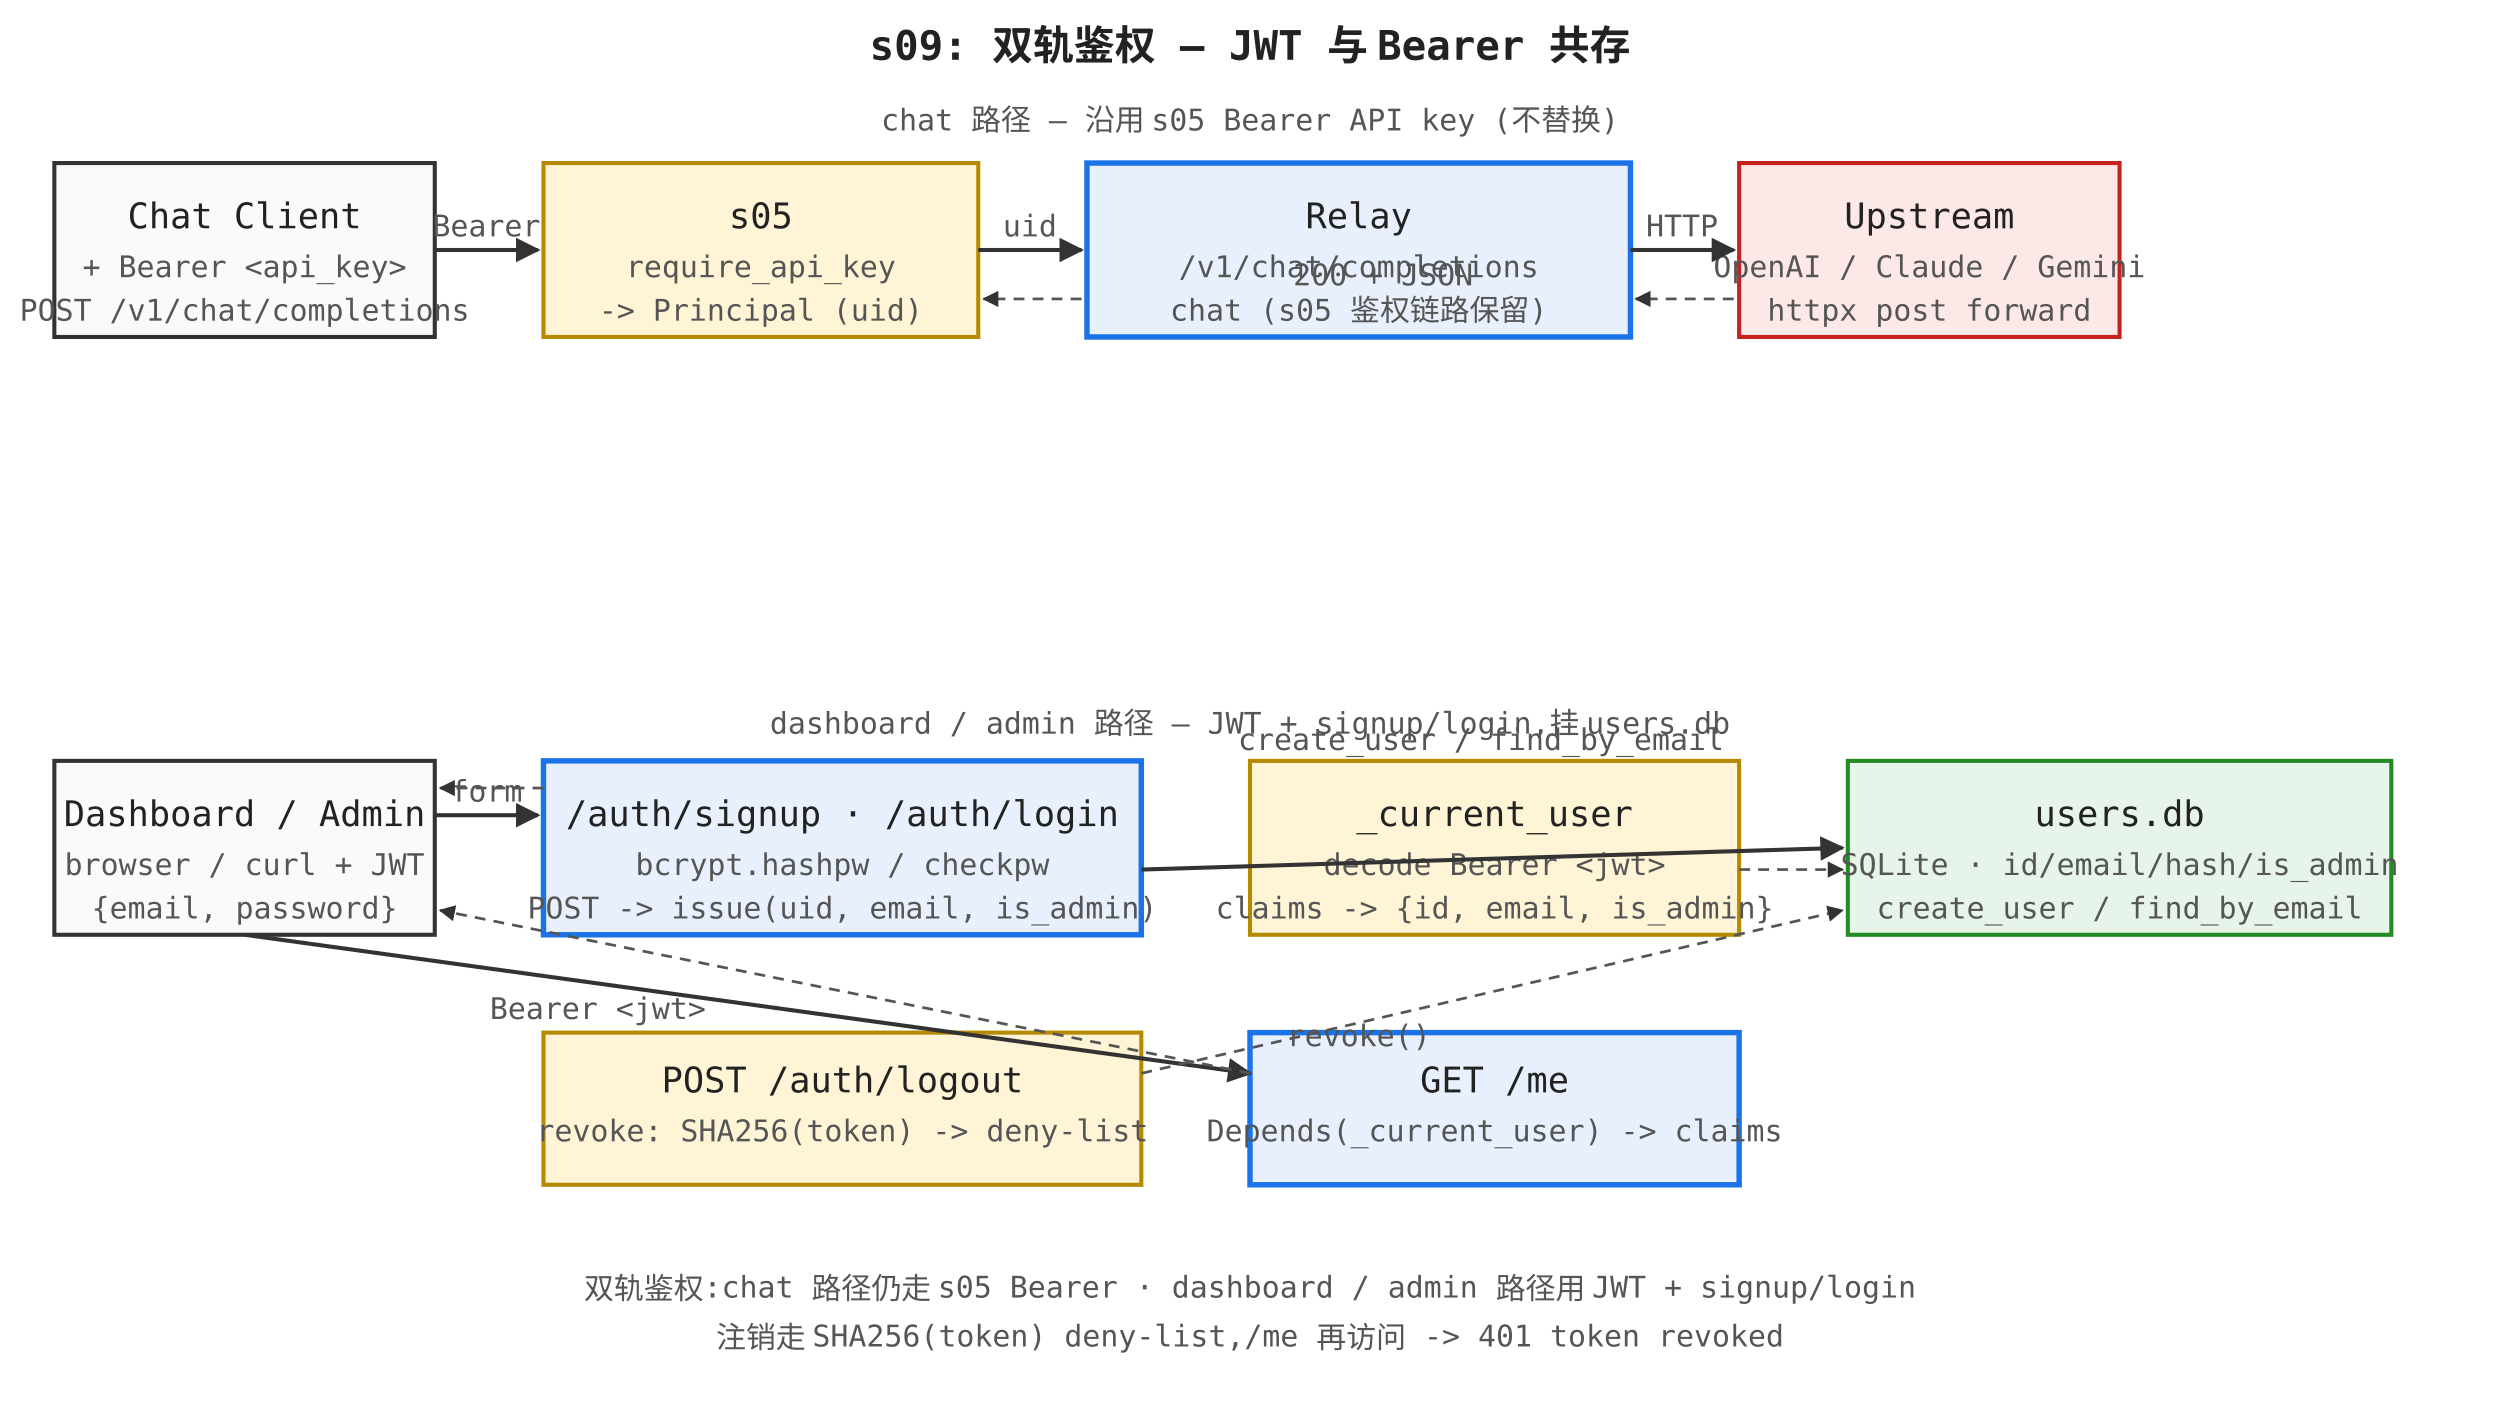
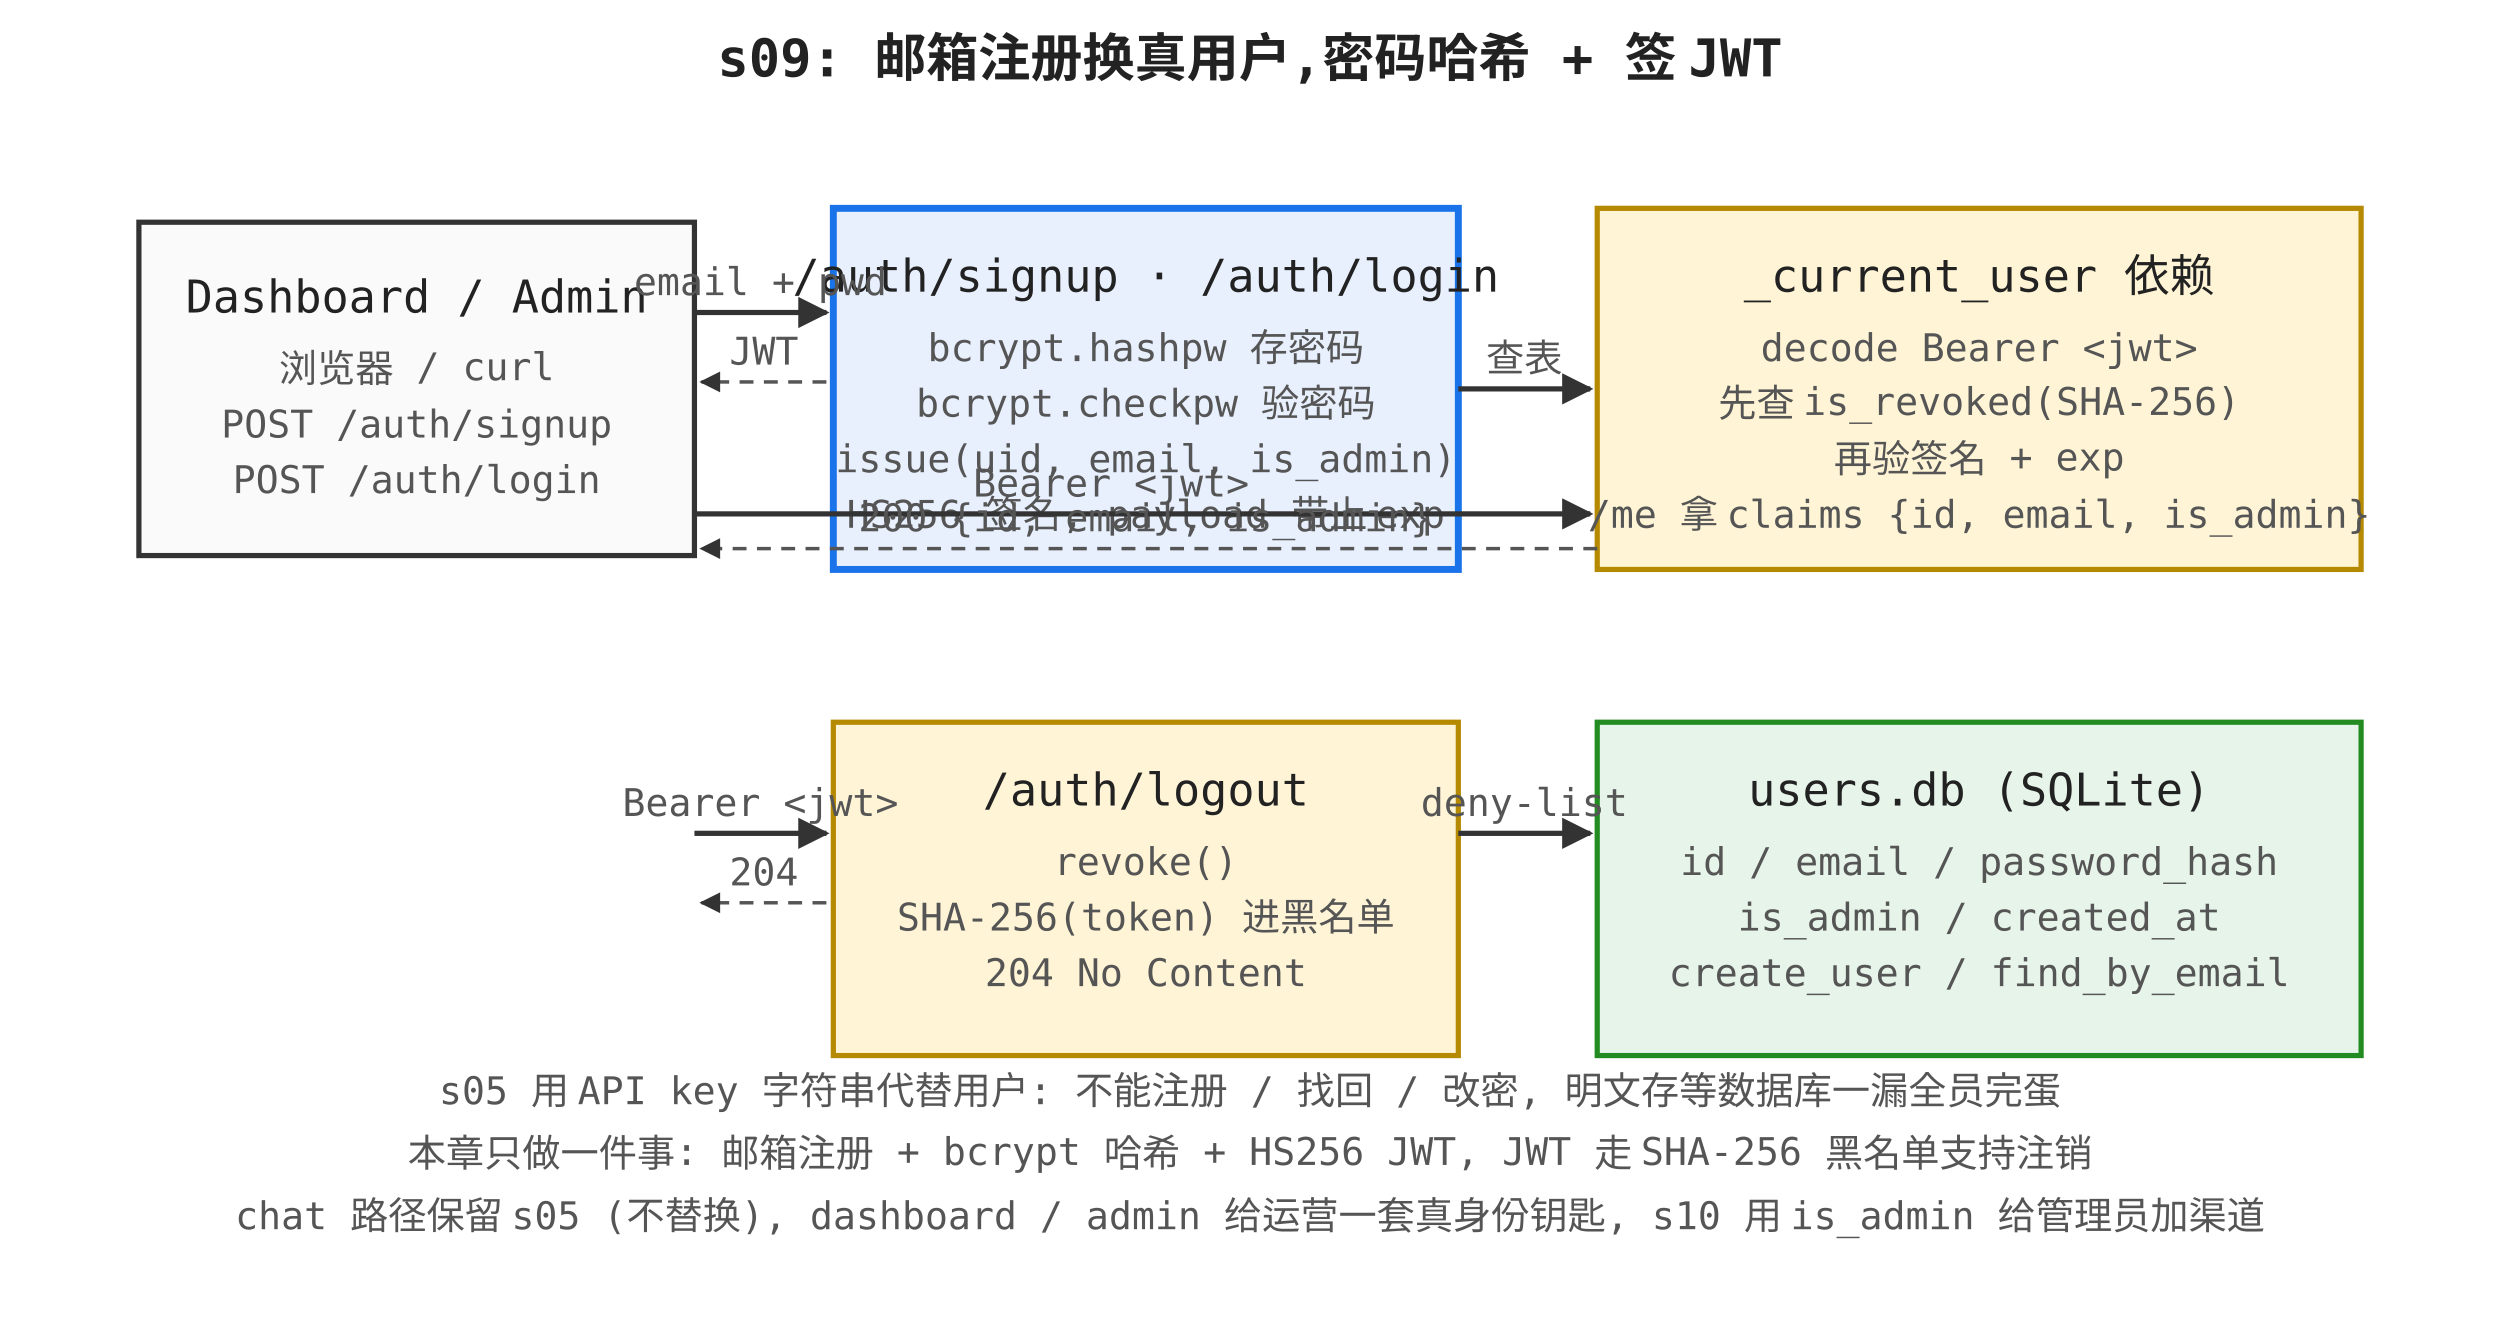
- <svg xmlns="http://www.w3.org/2000/svg" viewBox="0 0 920 520" font-family="monospace">
+ <svg xmlns="http://www.w3.org/2000/svg" viewBox="0 0 720 380" font-family="monospace">
  <style>
    .client     { fill: #fafafa; stroke: #333;    stroke-width: 1.5; }
    .gateway    { fill: #e8f0fe; stroke: #1a73e8; stroke-width: 2;   }
    .middleware { fill: #fff5d6; stroke: #b58900; stroke-width: 1.5; }
    .storage    { fill: #e6f4ea; stroke: #228b22; stroke-width: 1.5; }
-     .upstream   { fill: #fce8e6; stroke: #c5221f; stroke-width: 1.5; }
    .title      { font-size: 15px; font-weight: bold; fill: #222; }
    .label      { font-size: 13px; fill: #222; }
    .small      { font-size: 11px; fill: #555; }
    .arrow      { stroke: #333; stroke-width: 1.5; fill: none; marker-end: url(#arrow); }
    .arrowR     { stroke: #555; stroke-width: 1;   fill: none; marker-end: url(#arrow); stroke-dasharray: 4 3; }
  </style>
  <defs>
    <marker id="arrow" viewBox="0 0 10 10" refX="9" refY="5" markerWidth="6" markerHeight="6" orient="auto">
      <path d="M0,0 L10,5 L0,10 z" fill="#333" />
    </marker>
  </defs>
-   <text x="460" y="22" text-anchor="middle" class="title">s09: 双轨鉴权 — JWT 与 Bearer 共存</text>
-   <rect class="client" x="20" y="60" width="140" height="64" />
-   <text x="90" y="84" text-anchor="middle" class="label">Chat Client</text>
-   <text x="90" y="102" text-anchor="middle" class="small">+ Bearer &lt;api_key&gt;</text>
-   <text x="90" y="118" text-anchor="middle" class="small">POST /v1/chat/completions</text>
-   <rect class="middleware" x="200" y="60" width="160" height="64" />
-   <text x="280" y="84" text-anchor="middle" class="label">s05</text>
-   <text x="280" y="102" text-anchor="middle" class="small">require_api_key</text>
-   <text x="280" y="118" text-anchor="middle" class="small">-&gt; Principal (uid)</text>
-   <rect class="gateway" x="400" y="60" width="200" height="64" />
-   <text x="500" y="84" text-anchor="middle" class="label">Relay</text>
-   <text x="500" y="102" text-anchor="middle" class="small">/v1/chat/completions</text>
-   <text x="500" y="118" text-anchor="middle" class="small">chat (s05 鉴权链路保留)</text>
-   <rect class="upstream" x="640" y="60" width="140" height="64" />
-   <text x="710" y="84" text-anchor="middle" class="label">Upstream</text>
-   <text x="710" y="102" text-anchor="middle" class="small">OpenAI / Claude / Gemini</text>
-   <text x="710" y="118" text-anchor="middle" class="small">httpx post forward</text>
-   <line class="arrow" x1="160" y1="92" x2="198" y2="92" />
-   <text x="179" y="87" text-anchor="middle" class="small">Bearer</text>
-   <line class="arrow" x1="360" y1="92" x2="398" y2="92" />
-   <text x="379" y="87" text-anchor="middle" class="small">uid</text>
-   <line class="arrow" x1="600" y1="92" x2="638" y2="92" />
-   <text x="619" y="87" text-anchor="middle" class="small">HTTP</text>
-   <line class="arrowR" x1="638" y1="110" x2="602" y2="110" />
-   <line class="arrowR" x1="398" y1="110" x2="362" y2="110" />
-   <text x="509" y="105" text-anchor="middle" class="small">200 + JSON</text>
-   <text x="460" y="48" text-anchor="middle" class="small" fill="#1a73e8">chat 路径 — 沿用 s05 Bearer API key (不替换)</text>
-   <rect class="client" x="20" y="280" width="140" height="64" />
-   <text x="90" y="304" text-anchor="middle" class="label">Dashboard / Admin</text>
-   <text x="90" y="322" text-anchor="middle" class="small">browser / curl + JWT</text>
-   <text x="90" y="338" text-anchor="middle" class="small">{email, password}</text>
-   <rect class="gateway" x="200" y="280" width="220" height="64" />
-   <text x="310" y="304" text-anchor="middle" class="label">/auth/signup · /auth/login</text>
-   <text x="310" y="322" text-anchor="middle" class="small">bcrypt.hashpw / checkpw</text>
-   <text x="310" y="338" text-anchor="middle" class="small">POST -&gt; issue(uid, email, is_admin)</text>
-   <rect class="middleware" x="460" y="280" width="180" height="64" />
-   <text x="550" y="304" text-anchor="middle" class="label">_current_user</text>
-   <text x="550" y="322" text-anchor="middle" class="small">decode Bearer &lt;jwt&gt;</text>
-   <text x="550" y="338" text-anchor="middle" class="small">claims -&gt; {id, email, is_admin}</text>
-   <rect class="storage" x="680" y="280" width="200" height="64" />
-   <text x="780" y="304" text-anchor="middle" class="label">users.db</text>
-   <text x="780" y="322" text-anchor="middle" class="small">SQLite · id/email/hash/is_admin</text>
-   <text x="780" y="338" text-anchor="middle" class="small">create_user / find_by_email</text>
-   <rect class="gateway" x="460" y="380" width="180" height="56" />
-   <text x="550" y="402" text-anchor="middle" class="label">GET /me</text>
-   <text x="550" y="420" text-anchor="middle" class="small">Depends(_current_user) -&gt; claims</text>
-   <rect class="middleware" x="200" y="380" width="220" height="56" />
-   <text x="310" y="402" text-anchor="middle" class="label">POST /auth/logout</text>
-   <text x="310" y="420" text-anchor="middle" class="small">revoke: SHA256(token) -&gt; deny-list</text>
-   <line class="arrow" x1="160" y1="300" x2="198" y2="300" />
-   <text x="179" y="295" text-anchor="middle" class="small">form</text>
-   <line class="arrow" x1="420" y1="320" x2="678" y2="312" />
-   <text x="545" y="276" text-anchor="middle" class="small">create_user / find_by_email</text>
-   <line class="arrowR" x1="200" y1="290" x2="162" y2="290" />
-   <line class="arrow" x1="90" y1="344" x2="460" y2="395" />
-   <text x="220" y="375" text-anchor="middle" class="small">Bearer &lt;jwt&gt;</text>
-   <line class="arrowR" x1="640" y1="320" x2="678" y2="320" />
-   <line class="arrowR" x1="460" y1="395" x2="162" y2="335" />
-   <line class="arrowR" x1="420" y1="395" x2="678" y2="335" />
-   <text x="500" y="385" text-anchor="middle" class="small">revoke()</text>
-   <text x="460" y="270" text-anchor="middle" class="small" fill="#1a73e8">dashboard / admin 路径 — JWT + signup/login,挂 users.db</text>
-   <text x="460" y="478" text-anchor="middle" class="small">双轨鉴权:chat 路径仍走 s05 Bearer · dashboard / admin 路径用 JWT + signup/login</text>
-   <text x="460" y="496" text-anchor="middle" class="small">注销走 SHA256(token) deny-list,/me 再访问 -&gt; 401 token revoked</text>
+   <text x="360" y="22" text-anchor="middle" class="title">s09: 邮箱注册换真用户,密码哈希 + 签 JWT</text>
+   <rect class="client" x="40" y="64" width="160" height="96" />
+   <text x="120" y="90" text-anchor="middle" class="label">Dashboard / Admin</text>
+   <text x="120" y="110" text-anchor="middle" class="small">浏览器 / curl</text>
+   <text x="120" y="126" text-anchor="middle" class="small">POST /auth/signup</text>
+   <text x="120" y="142" text-anchor="middle" class="small">POST /auth/login</text>
+   <rect class="gateway" x="240" y="60" width="180" height="104" />
+   <text x="330" y="84" text-anchor="middle" class="label">/auth/signup · /auth/login</text>
+   <text x="330" y="104" text-anchor="middle" class="small">bcrypt.hashpw 存密码</text>
+   <text x="330" y="120" text-anchor="middle" class="small">bcrypt.checkpw 验密码</text>
+   <text x="330" y="136" text-anchor="middle" class="small">issue(uid, email, is_admin)</text>
+   <text x="330" y="152" text-anchor="middle" class="small">HS256 签名, payload 带上 exp</text>
+   <rect class="middleware" x="460" y="60" width="220" height="104" />
+   <text x="570" y="84" text-anchor="middle" class="label">_current_user 依赖</text>
+   <text x="570" y="104" text-anchor="middle" class="small">decode Bearer &lt;jwt&gt;</text>
+   <text x="570" y="120" text-anchor="middle" class="small">先查 is_revoked(SHA-256)</text>
+   <text x="570" y="136" text-anchor="middle" class="small">再验签名 + exp</text>
+   <text x="570" y="152" text-anchor="middle" class="small">/me 拿 claims {id, email, is_admin}</text>
+   <line class="arrow" x1="200" y1="90" x2="238" y2="90" />
+   <text x="219" y="85" text-anchor="middle" class="small">email + pwd</text>
+   <line class="arrowR" x1="238" y1="110" x2="202" y2="110" />
+   <text x="220" y="105" text-anchor="middle" class="small">JWT</text>
+   <line class="arrow" x1="420" y1="112" x2="458" y2="112" />
+   <text x="439" y="107" text-anchor="middle" class="small">查表</text>
+   <line class="arrow" x1="200" y1="148" x2="458" y2="148" />
+   <text x="320" y="143" text-anchor="middle" class="small">Bearer &lt;jwt&gt;</text>
+   <line class="arrowR" x1="460" y1="158" x2="202" y2="158" />
+   <text x="330" y="153" text-anchor="middle" class="small">200 {id, email, is_admin}</text>
+   <rect class="middleware" x="240" y="208" width="180" height="96" />
+   <text x="330" y="232" text-anchor="middle" class="label">/auth/logout</text>
+   <text x="330" y="252" text-anchor="middle" class="small">revoke()</text>
+   <text x="330" y="268" text-anchor="middle" class="small">SHA-256(token) 进黑名单</text>
+   <text x="330" y="284" text-anchor="middle" class="small">204 No Content</text>
+   <rect class="storage" x="460" y="208" width="220" height="96" />
+   <text x="570" y="232" text-anchor="middle" class="label">users.db (SQLite)</text>
+   <text x="570" y="252" text-anchor="middle" class="small">id / email / password_hash</text>
+   <text x="570" y="268" text-anchor="middle" class="small">is_admin / created_at</text>
+   <text x="570" y="284" text-anchor="middle" class="small">create_user / find_by_email</text>
+   <line class="arrow" x1="200" y1="240" x2="238" y2="240" />
+   <text x="219" y="235" text-anchor="middle" class="small">Bearer &lt;jwt&gt;</text>
+   <line class="arrow" x1="420" y1="240" x2="458" y2="240" />
+   <text x="439" y="235" text-anchor="middle" class="small">deny-list</text>
+   <line class="arrowR" x1="238" y1="260" x2="202" y2="260" />
+   <text x="220" y="255" text-anchor="middle" class="small">204</text>
+   <text x="360" y="318" text-anchor="middle" class="small">s05 用 API key 字符串代替用户: 不能注册 / 找回 / 改密, 明文存等数据库一漏全员完蛋</text>
+   <text x="360" y="336" text-anchor="middle" class="small">本章只做一件事: 邮箱注册 + bcrypt 哈希 + HS256 JWT, JWT 走 SHA-256 黑名单支持注销</text>
+   <text x="360" y="354" text-anchor="middle" class="small">chat 路径保留 s05 (不替换), dashboard / admin 给运营一套真身份钥匙, s10 用 is_admin 给管理员加渠道</text>
</svg>
